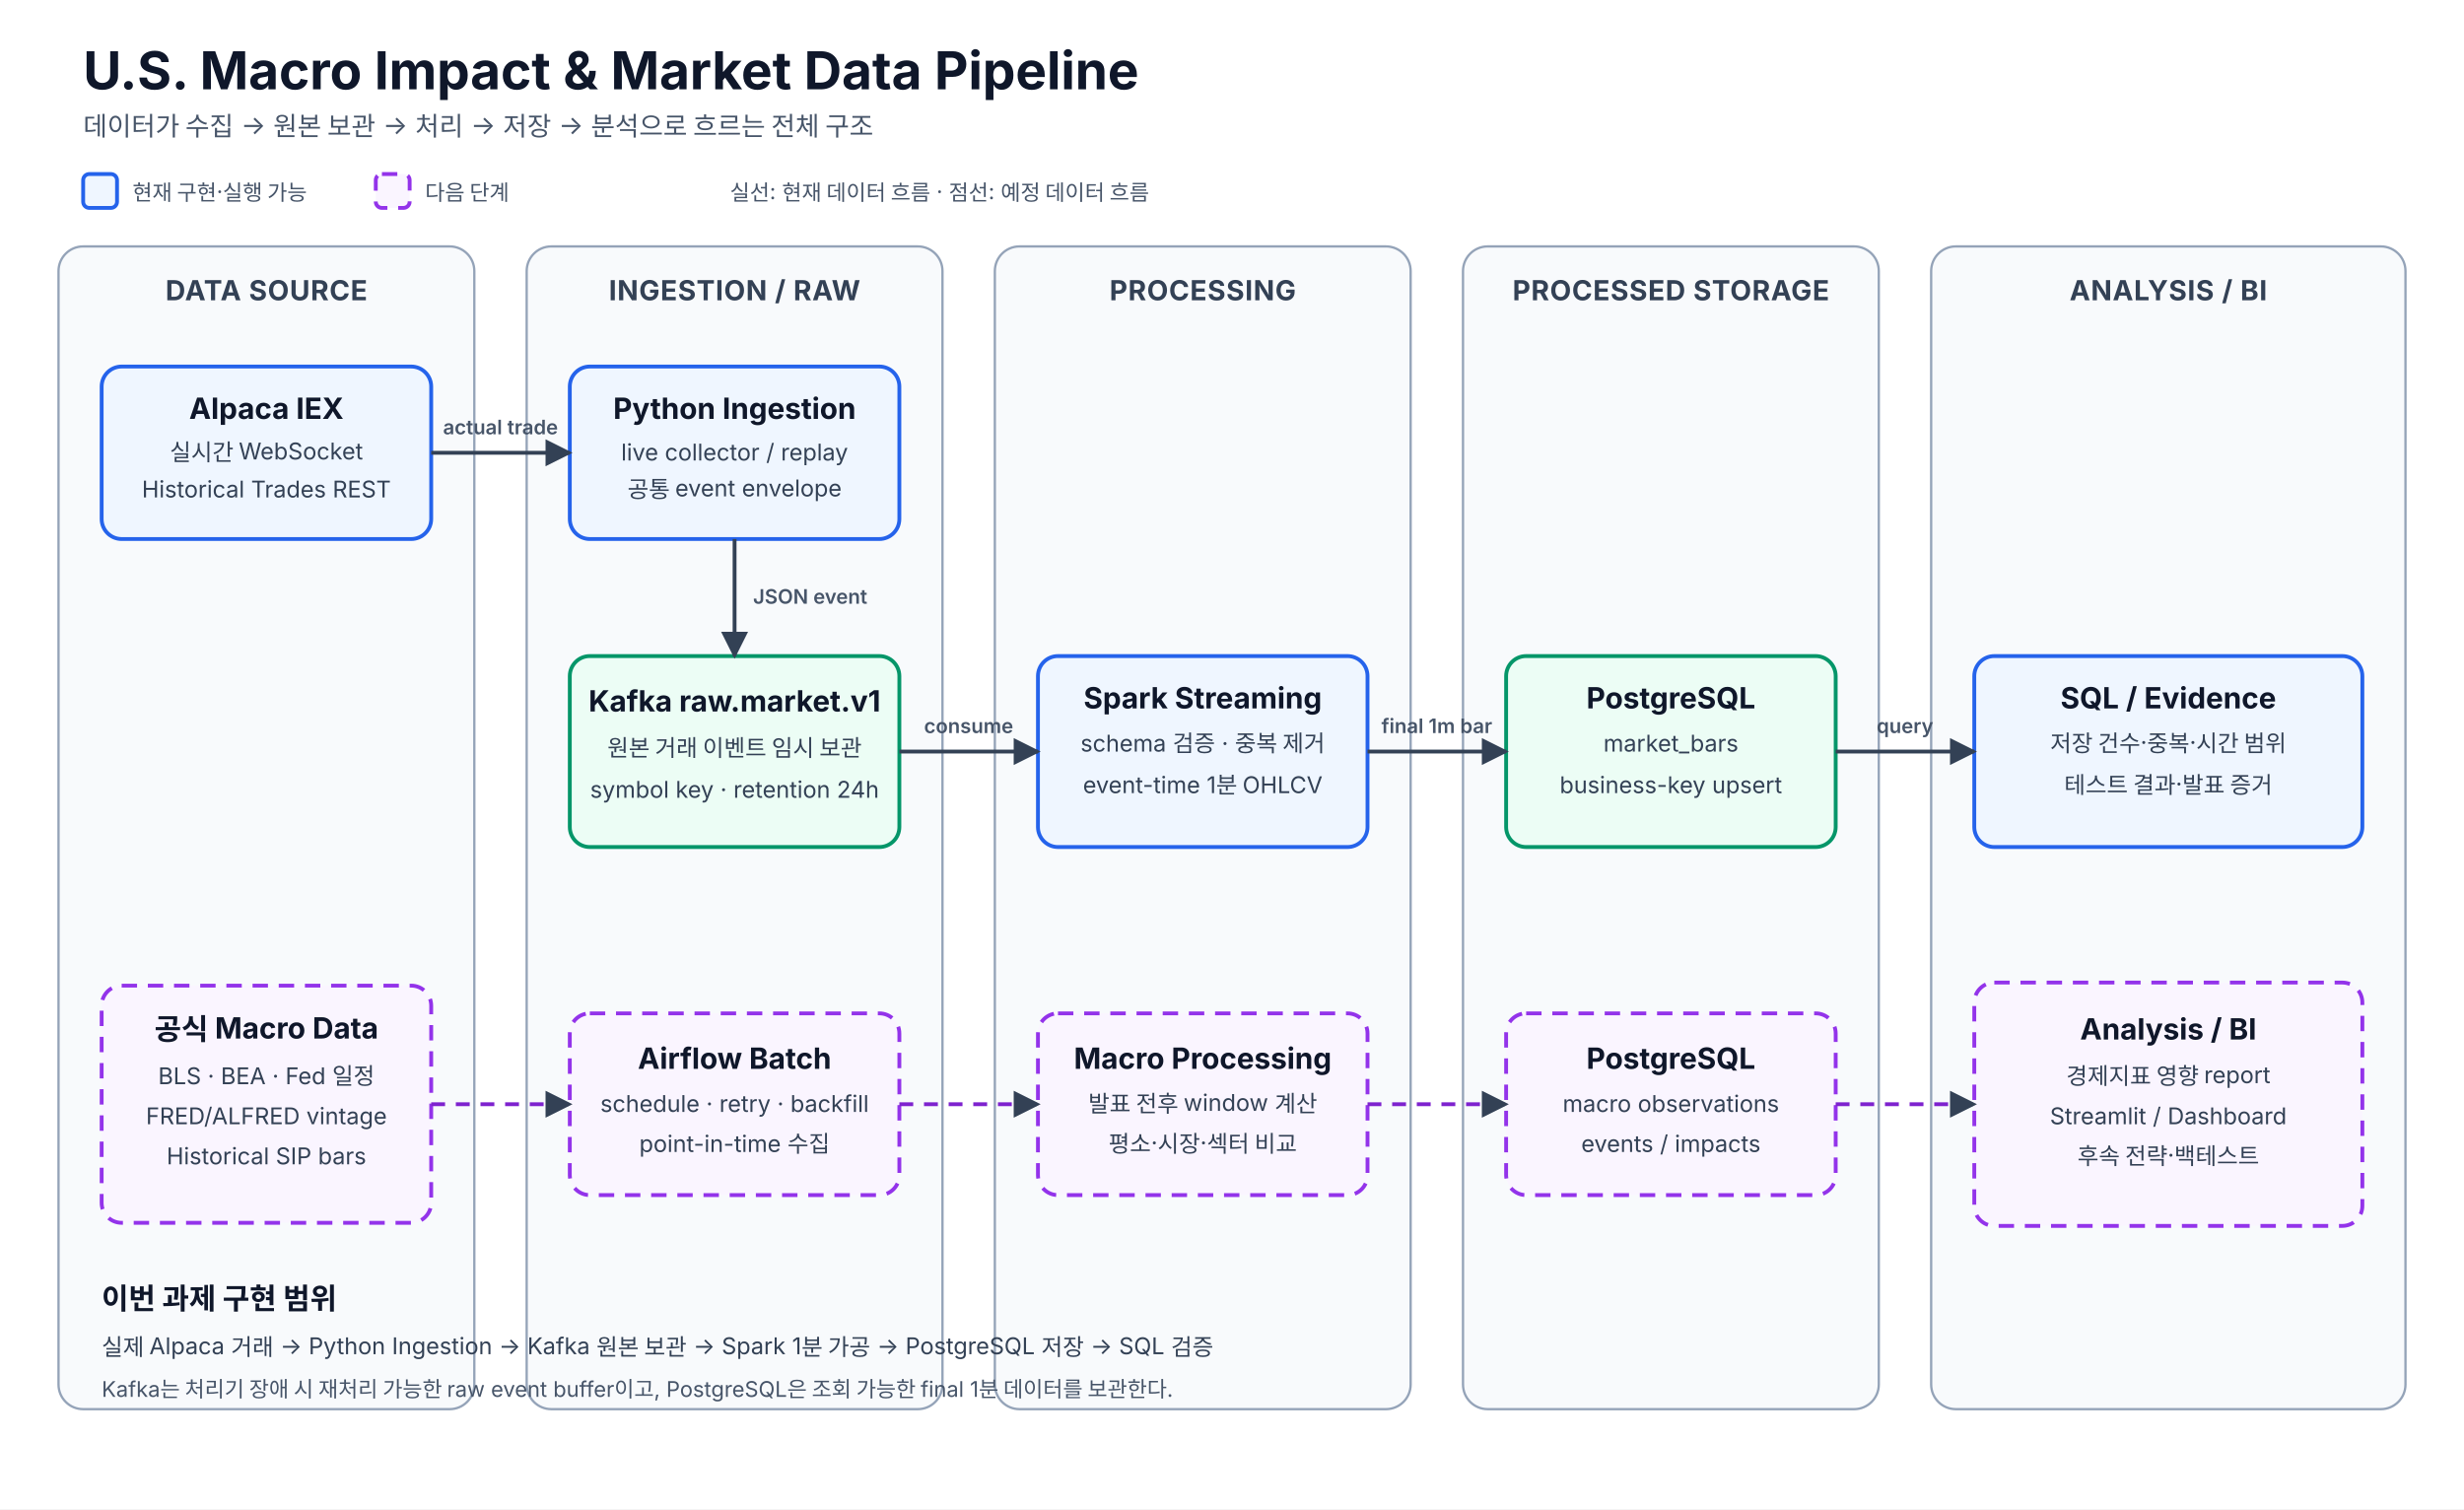
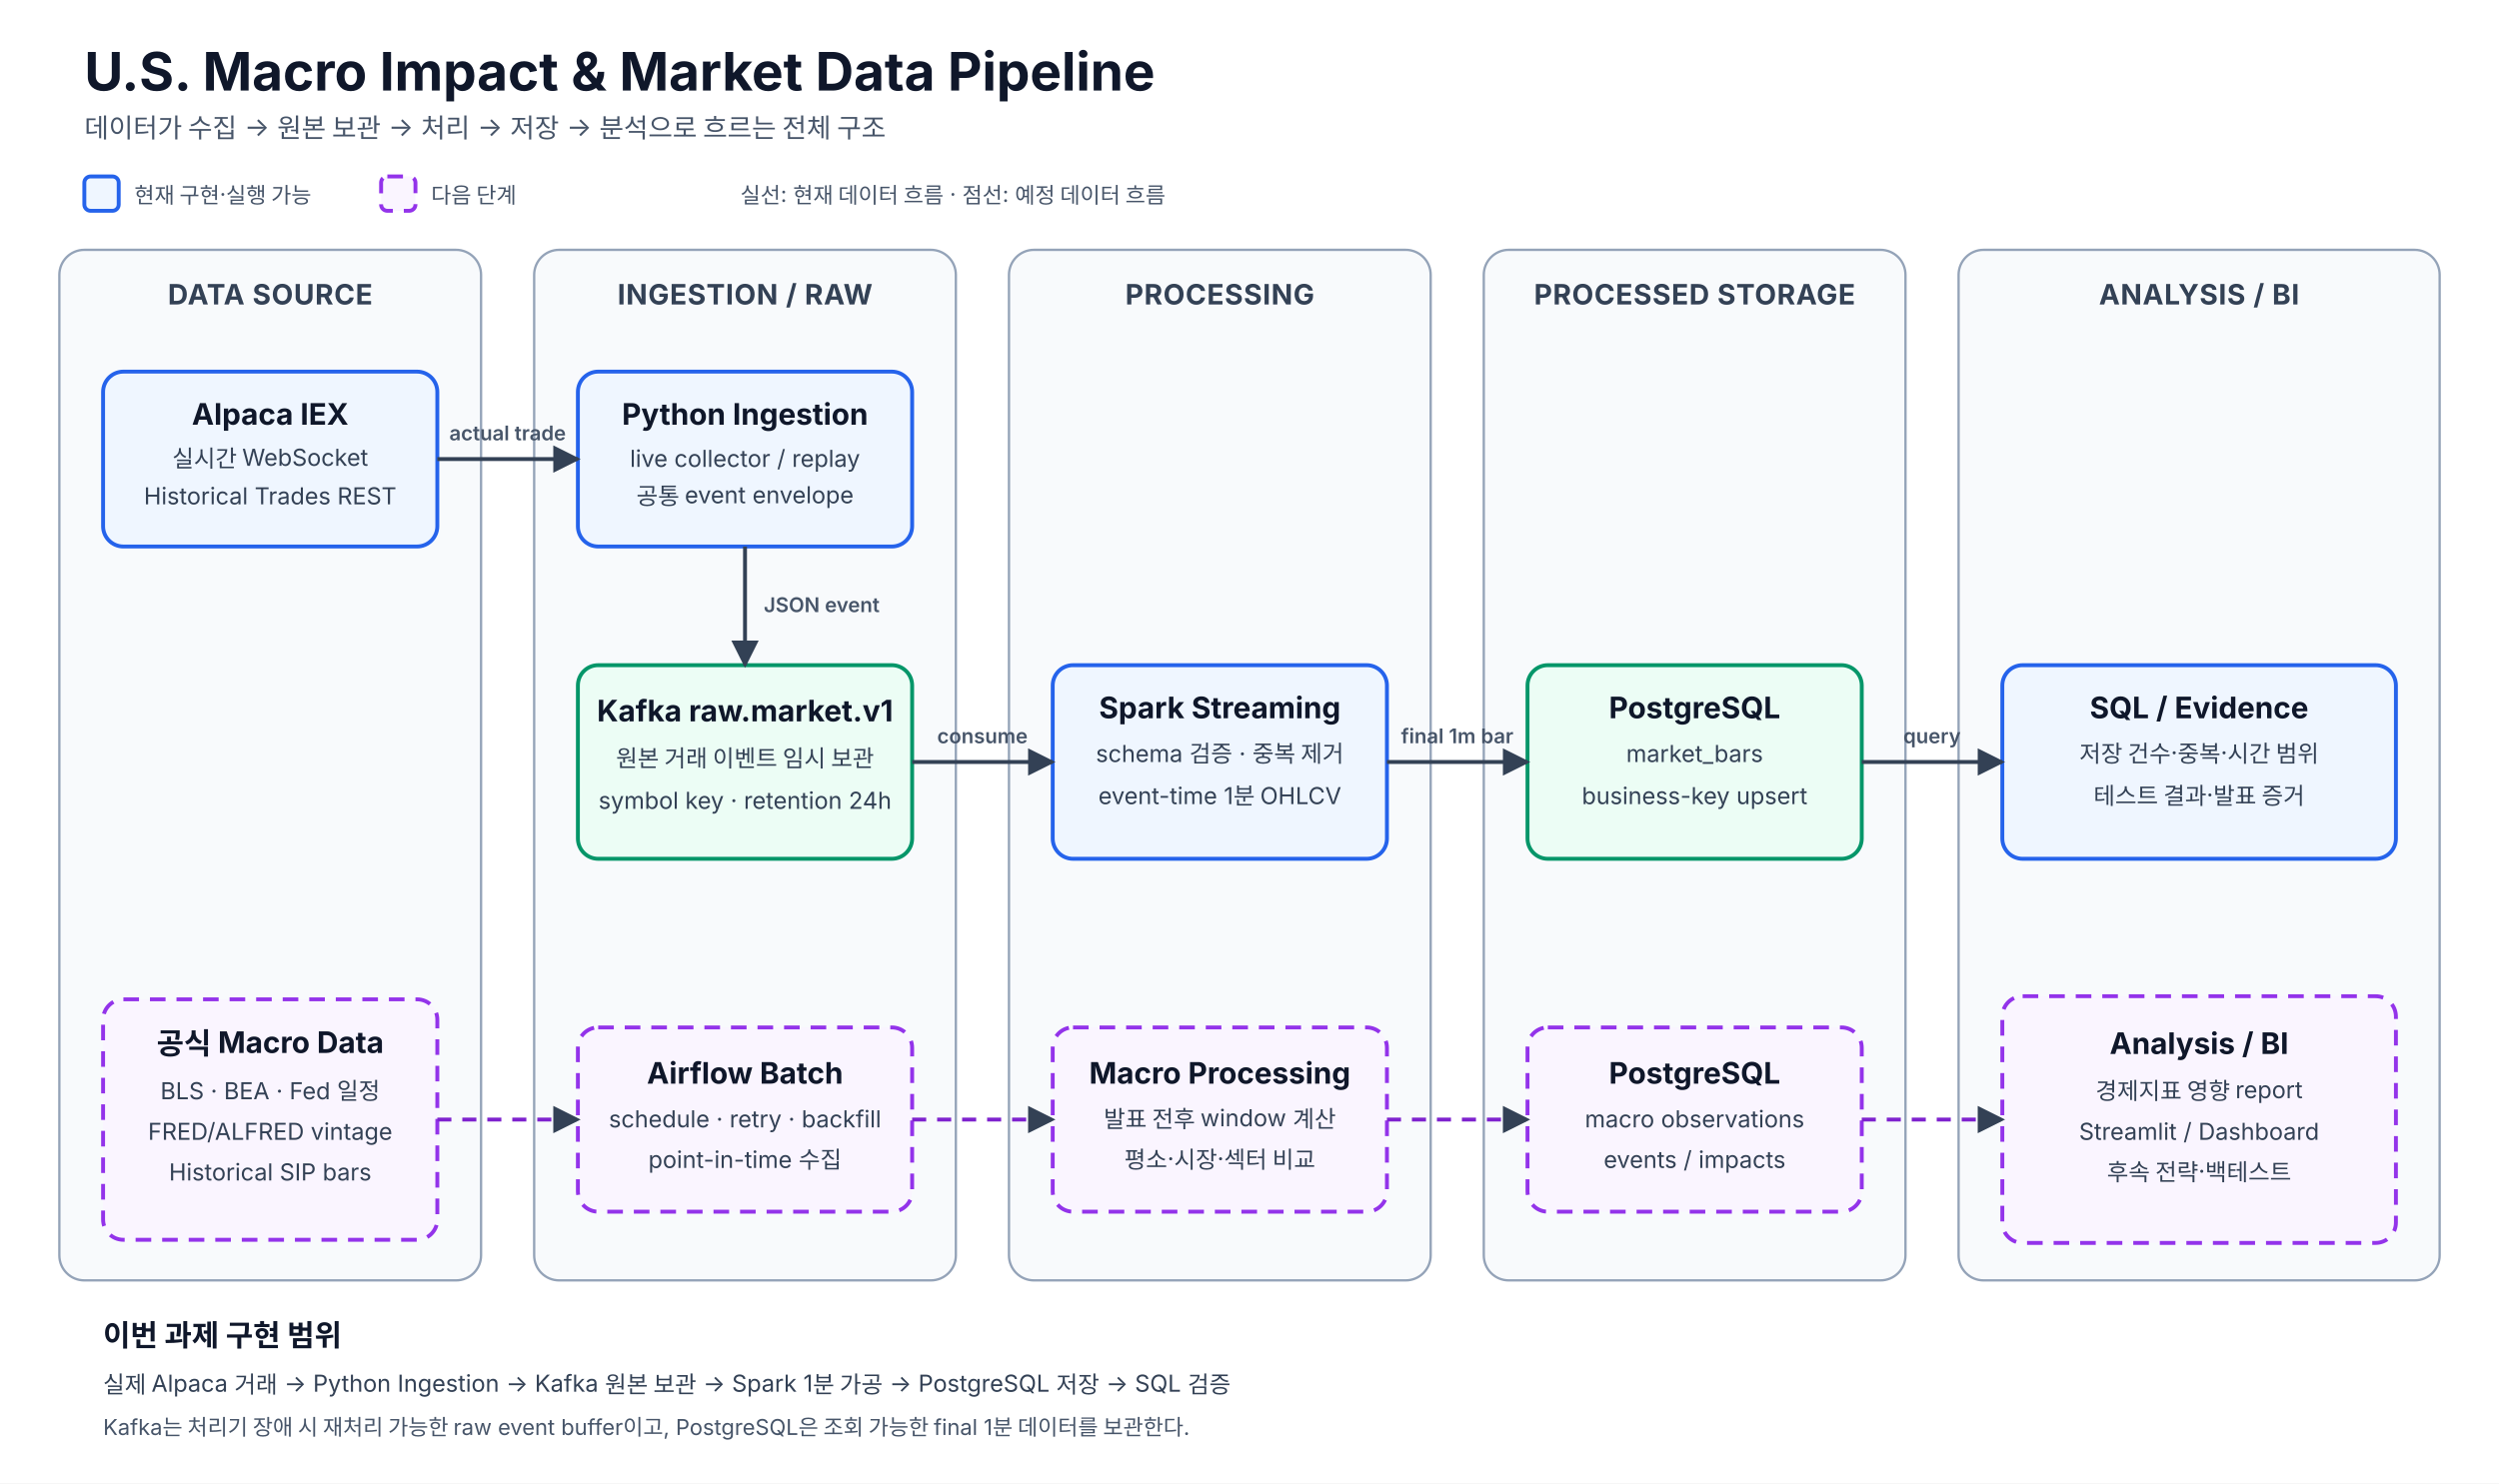
- <svg xmlns="http://www.w3.org/2000/svg" width="1600" height="980" viewBox="0 0 1600 980" role="img" aria-labelledby="title desc">
+ <svg xmlns="http://www.w3.org/2000/svg" width="1600" height="950" viewBox="0 0 1600 950" role="img" aria-labelledby="title desc">
  <defs>
    <marker id="arrow" viewBox="0 0 10 10" refX="9" refY="5" markerWidth="7" markerHeight="7" orient="auto-start-reverse">
      <path d="M 0 0 L 10 5 L 0 10 z" fill="#334155" />
    </marker>
    <style>
      .title { font: 700 34px -apple-system, BlinkMacSystemFont, "Apple SD Gothic Neo", sans-serif; fill: #0f172a; }
      .subtitle { font: 400 17px -apple-system, BlinkMacSystemFont, "Apple SD Gothic Neo", sans-serif; fill: #475569; }
      .lane { font: 700 18px -apple-system, BlinkMacSystemFont, "Apple SD Gothic Neo", sans-serif; fill: #334155; letter-spacing: .4px; }
      .box-title { font: 700 19px -apple-system, BlinkMacSystemFont, "Apple SD Gothic Neo", sans-serif; fill: #0f172a; }
      .box-copy { font: 400 15px -apple-system, BlinkMacSystemFont, "Apple SD Gothic Neo", sans-serif; fill: #334155; }
      .edge-copy { font: 600 13px -apple-system, BlinkMacSystemFont, "Apple SD Gothic Neo", sans-serif; fill: #475569; }
      .note { font: 400 14px -apple-system, BlinkMacSystemFont, "Apple SD Gothic Neo", sans-serif; fill: #475569; }
      .implemented { fill: #eff6ff; stroke: #2563eb; stroke-width: 2.5; }
      .stored { fill: #ecfdf5; stroke: #059669; stroke-width: 2.5; }
      .planned { fill: #faf5ff; stroke: #9333ea; stroke-width: 2.5; stroke-dasharray: 10 7; }
      .neutral { fill: #f8fafc; stroke: #94a3b8; stroke-width: 1.5; }
      .flow { fill: none; stroke: #334155; stroke-width: 2.5; marker-end: url(#arrow); }
      .planned-flow { fill: none; stroke: #7e22ce; stroke-width: 2.5; stroke-dasharray: 9 7; marker-end: url(#arrow); }
    </style>
  </defs>
-   <rect width="1600" height="980" fill="#ffffff" />
+   <rect width="1600" height="950" fill="#ffffff" />
  <text x="54" y="58" class="title">U.S. Macro Impact &amp; Market Data Pipeline</text>
  <text x="54" y="88" class="subtitle">데이터가 수집 → 원본 보관 → 처리 → 저장 → 분석으로 흐르는 전체 구조</text>
  <g transform="translate(54 113)">
    <rect x="0" y="0" width="22" height="22" rx="4" class="implemented" />
    <text x="32" y="17" class="note">현재 구현·실행 가능</text>
    <rect x="190" y="0" width="22" height="22" rx="4" class="planned" />
    <text x="222" y="17" class="note">다음 단계</text>
    <text x="420" y="17" class="note">실선: 현재 데이터 흐름 · 점선: 예정 데이터 흐름</text>
  </g>
  <g>
-     <rect x="38" y="160" width="270" height="755" rx="16" class="neutral" />
-     <rect x="342" y="160" width="270" height="755" rx="16" class="neutral" />
-     <rect x="646" y="160" width="270" height="755" rx="16" class="neutral" />
-     <rect x="950" y="160" width="270" height="755" rx="16" class="neutral" />
-     <rect x="1254" y="160" width="308" height="755" rx="16" class="neutral" />
+     <rect x="38" y="160" width="270" height="660" rx="16" class="neutral" />
+     <rect x="342" y="160" width="270" height="660" rx="16" class="neutral" />
+     <rect x="646" y="160" width="270" height="660" rx="16" class="neutral" />
+     <rect x="950" y="160" width="270" height="660" rx="16" class="neutral" />
+     <rect x="1254" y="160" width="308" height="660" rx="16" class="neutral" />
    <text x="173" y="195" text-anchor="middle" class="lane">DATA SOURCE</text>
    <text x="477" y="195" text-anchor="middle" class="lane">INGESTION / RAW</text>
    <text x="781" y="195" text-anchor="middle" class="lane">PROCESSING</text>
    <text x="1085" y="195" text-anchor="middle" class="lane">PROCESSED STORAGE</text>
    <text x="1408" y="195" text-anchor="middle" class="lane">ANALYSIS / BI</text>
  </g>
  <g>
    <rect x="66" y="238" width="214" height="112" rx="13" class="implemented" />
    <text x="173" y="272" text-anchor="middle" class="box-title">Alpaca IEX</text>
    <text x="173" y="299" text-anchor="middle" class="box-copy">실시간 WebSocket</text>
    <text x="173" y="323" text-anchor="middle" class="box-copy">Historical Trades REST</text>
    <rect x="370" y="238" width="214" height="112" rx="13" class="implemented" />
    <text x="477" y="272" text-anchor="middle" class="box-title">Python Ingestion</text>
    <text x="477" y="299" text-anchor="middle" class="box-copy">live collector / replay</text>
    <text x="477" y="323" text-anchor="middle" class="box-copy">공통 event envelope</text>
    <rect x="370" y="426" width="214" height="124" rx="13" class="stored" />
    <text x="477" y="462" text-anchor="middle" class="box-title">Kafka raw.market.v1</text>
    <text x="477" y="491" text-anchor="middle" class="box-copy">원본 거래 이벤트 임시 보관</text>
    <text x="477" y="518" text-anchor="middle" class="box-copy">symbol key · retention 24h</text>
    <rect x="674" y="426" width="214" height="124" rx="13" class="implemented" />
    <text x="781" y="460" text-anchor="middle" class="box-title">Spark Streaming</text>
    <text x="781" y="488" text-anchor="middle" class="box-copy">schema 검증 · 중복 제거</text>
    <text x="781" y="515" text-anchor="middle" class="box-copy">event-time 1분 OHLCV</text>
    <rect x="978" y="426" width="214" height="124" rx="13" class="stored" />
    <text x="1085" y="460" text-anchor="middle" class="box-title">PostgreSQL</text>
    <text x="1085" y="488" text-anchor="middle" class="box-copy">market_bars</text>
    <text x="1085" y="515" text-anchor="middle" class="box-copy">business-key upsert</text>
    <rect x="1282" y="426" width="252" height="124" rx="13" class="implemented" />
    <text x="1408" y="460" text-anchor="middle" class="box-title">SQL / Evidence</text>
    <text x="1408" y="488" text-anchor="middle" class="box-copy">저장 건수·중복·시간 범위</text>
    <text x="1408" y="515" text-anchor="middle" class="box-copy">테스트 결과·발표 증거</text>
  </g>
  <path d="M280 294 H370" class="flow" />
  <text x="325" y="282" text-anchor="middle" class="edge-copy">actual trade</text>
  <path d="M477 350 V426" class="flow" />
  <text x="489" y="392" class="edge-copy">JSON event</text>
  <path d="M584 488 H674" class="flow" />
  <text x="629" y="476" text-anchor="middle" class="edge-copy">consume</text>
  <path d="M888 488 H978" class="flow" />
  <text x="933" y="476" text-anchor="middle" class="edge-copy">final 1m bar</text>
  <path d="M1192 488 H1282" class="flow" />
  <text x="1237" y="476" text-anchor="middle" class="edge-copy">query</text>
  <g>
    <rect x="66" y="640" width="214" height="154" rx="13" class="planned" />
    <text x="173" y="675" text-anchor="middle" class="box-title">공식 Macro Data</text>
    <text x="173" y="704" text-anchor="middle" class="box-copy">BLS · BEA · Fed 일정</text>
    <text x="173" y="730" text-anchor="middle" class="box-copy">FRED/ALFRED vintage</text>
    <text x="173" y="756" text-anchor="middle" class="box-copy">Historical SIP bars</text>
    <rect x="370" y="658" width="214" height="118" rx="13" class="planned" />
    <text x="477" y="694" text-anchor="middle" class="box-title">Airflow Batch</text>
    <text x="477" y="722" text-anchor="middle" class="box-copy">schedule · retry · backfill</text>
    <text x="477" y="748" text-anchor="middle" class="box-copy">point-in-time 수집</text>
    <rect x="674" y="658" width="214" height="118" rx="13" class="planned" />
    <text x="781" y="694" text-anchor="middle" class="box-title">Macro Processing</text>
    <text x="781" y="722" text-anchor="middle" class="box-copy">발표 전후 window 계산</text>
    <text x="781" y="748" text-anchor="middle" class="box-copy">평소·시장·섹터 비교</text>
    <rect x="978" y="658" width="214" height="118" rx="13" class="planned" />
    <text x="1085" y="694" text-anchor="middle" class="box-title">PostgreSQL</text>
    <text x="1085" y="722" text-anchor="middle" class="box-copy">macro observations</text>
    <text x="1085" y="748" text-anchor="middle" class="box-copy">events / impacts</text>
    <rect x="1282" y="638" width="252" height="158" rx="13" class="planned" />
    <text x="1408" y="675" text-anchor="middle" class="box-title">Analysis / BI</text>
    <text x="1408" y="704" text-anchor="middle" class="box-copy">경제지표 영향 report</text>
    <text x="1408" y="730" text-anchor="middle" class="box-copy">Streamlit / Dashboard</text>
    <text x="1408" y="756" text-anchor="middle" class="box-copy">후속 전략·백테스트</text>
  </g>
  <path d="M280 717 H370" class="planned-flow" />
  <path d="M584 717 H674" class="planned-flow" />
  <path d="M888 717 H978" class="planned-flow" />
  <path d="M1192 717 H1282" class="planned-flow" />
-   <g transform="translate(66 850)">
+   <g transform="translate(66 862)">
    <text x="0" y="0" class="box-title">이번 과제 구현 범위</text>
    <text x="0" y="30" class="box-copy">실제 Alpaca 거래 → Python Ingestion → Kafka 원본 보관 → Spark 1분 가공 → PostgreSQL 저장 → SQL 검증</text>
    <text x="0" y="57" class="note">Kafka는 처리기 장애 시 재처리 가능한 raw event buffer이고, PostgreSQL은 조회 가능한 final 1분 데이터를 보관한다.</text>
  </g>
</svg>
